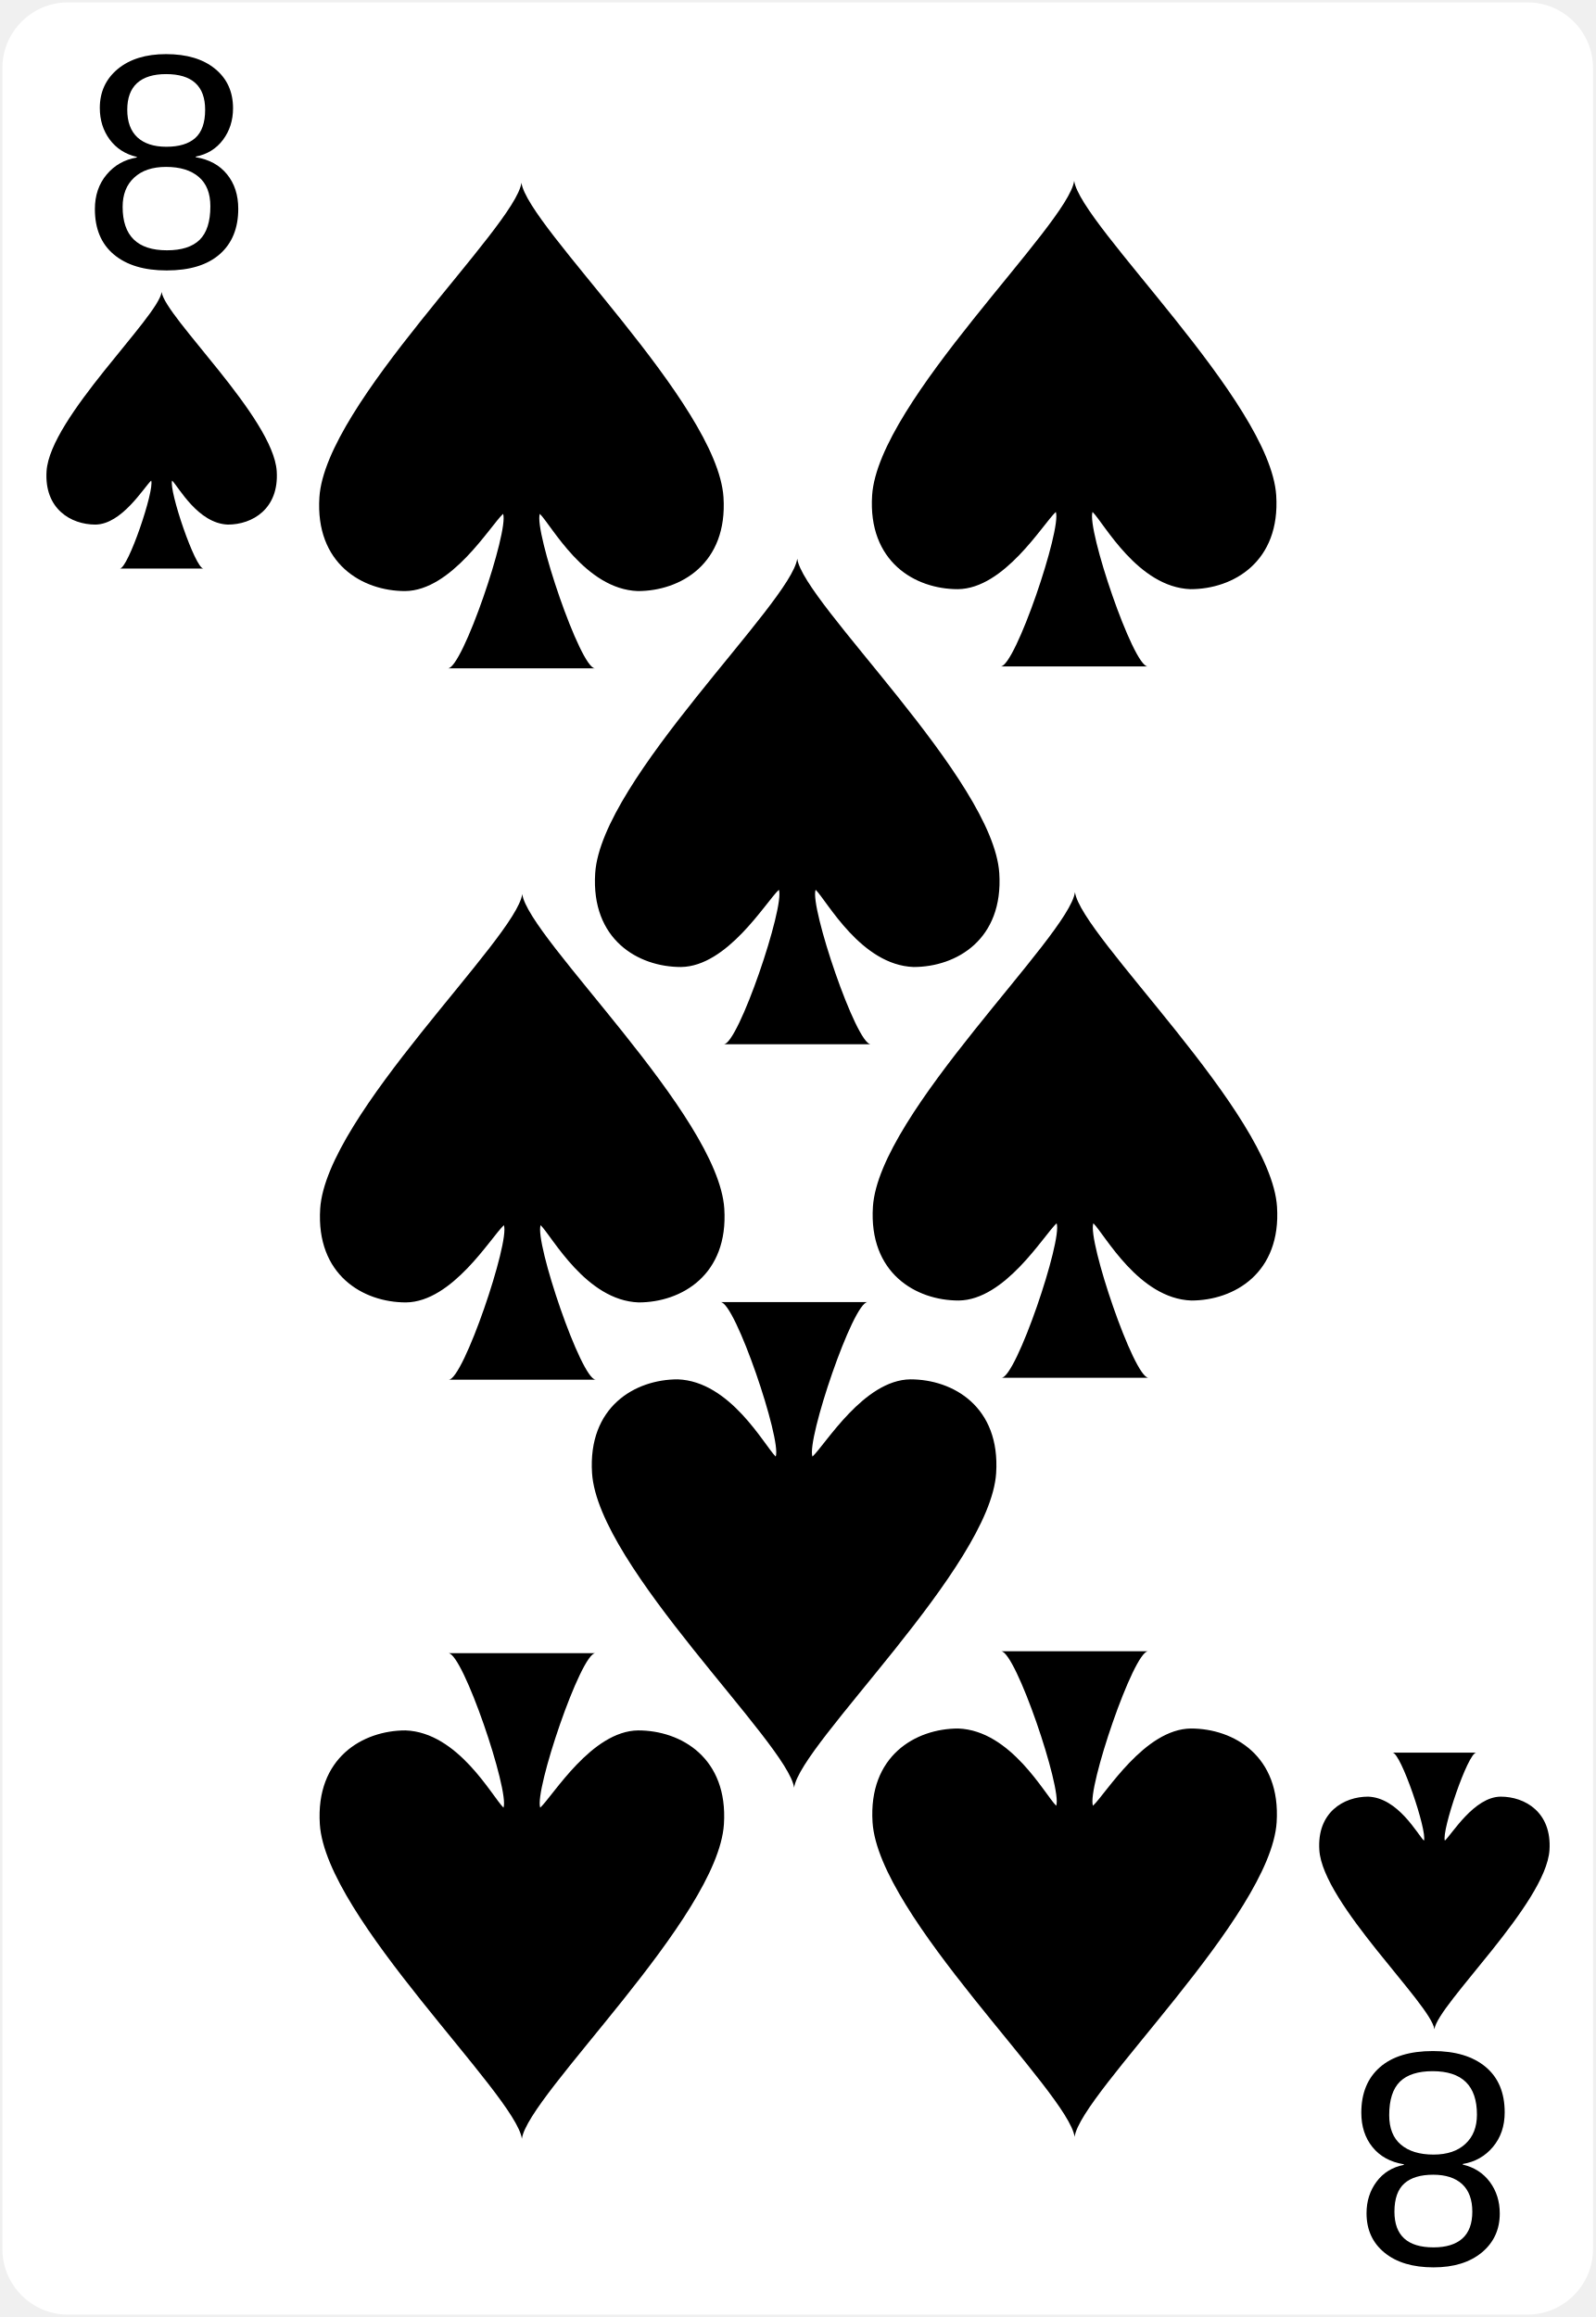
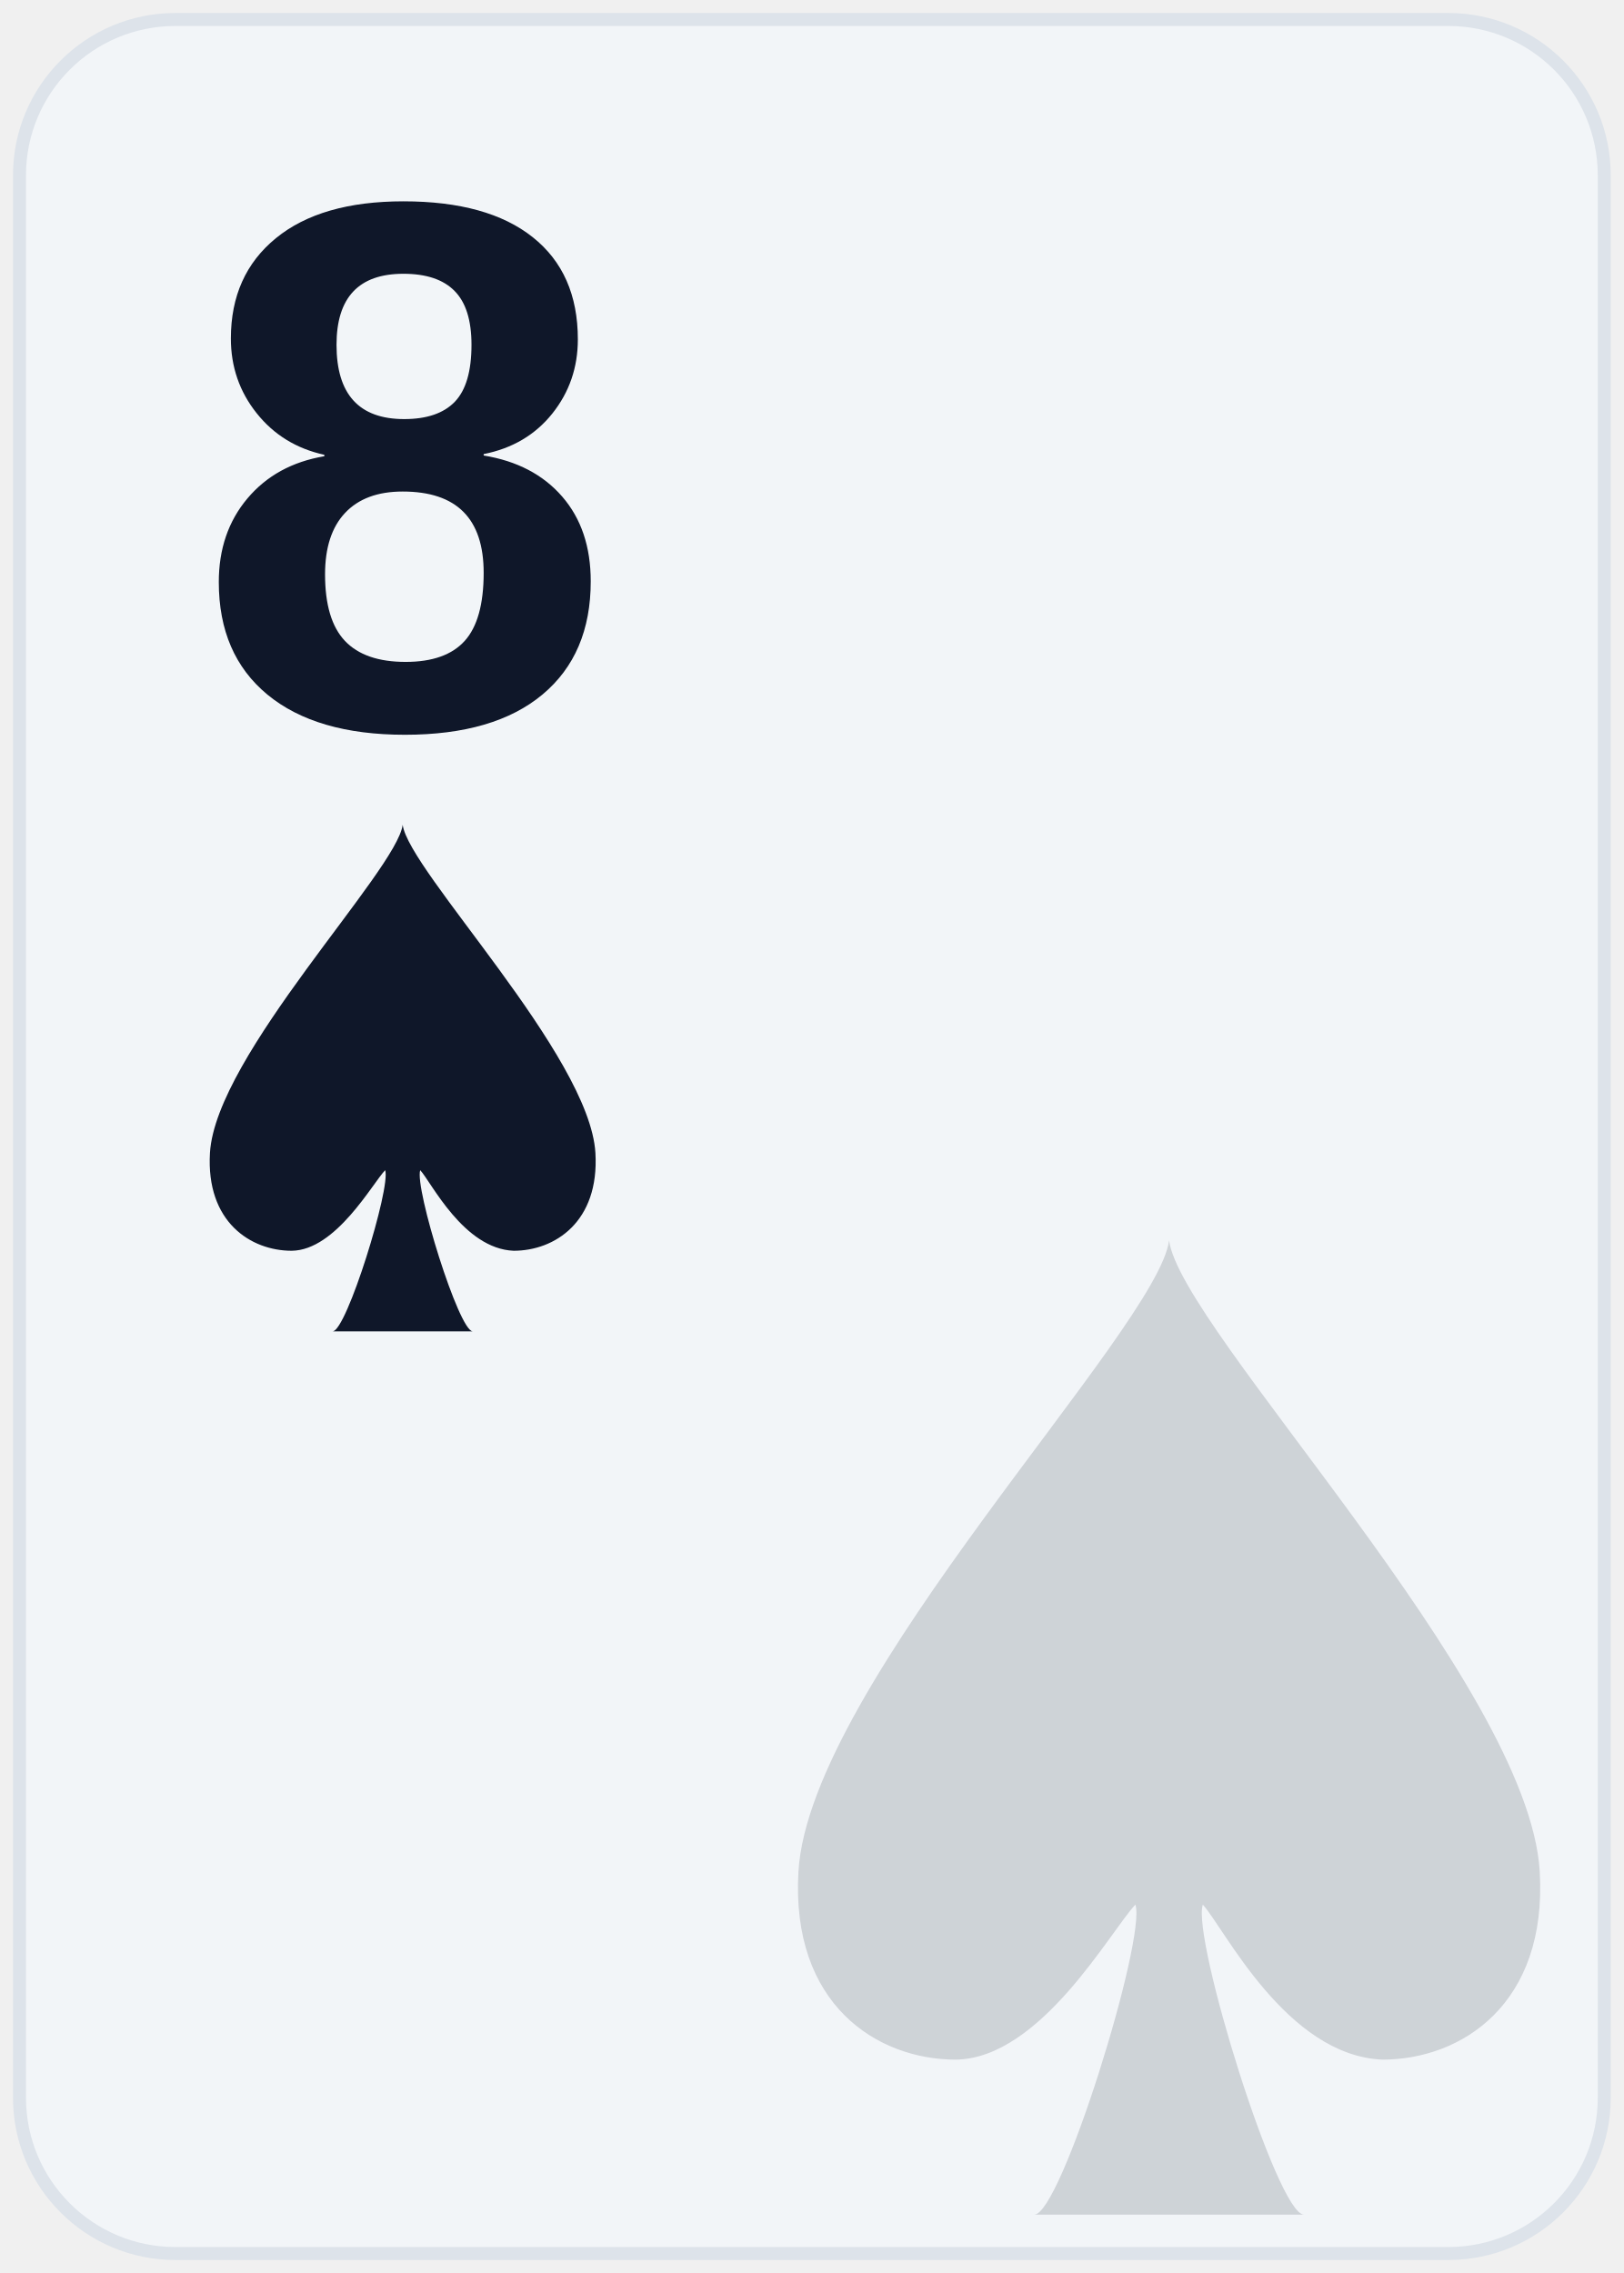
- <svg xmlns="http://www.w3.org/2000/svg" width="167.087pt" height="242.667pt" viewBox="0 0 167.087 242.667" xml:space="preserve" id="svg2" version="1.1">
-   <defs id="defs41" />
-   <g id="Layer_x0020_1" style="fill-rule:nonzero;clip-rule:nonzero;stroke:#000000;stroke-miterlimit:4;">
-     <path style="fill:#FFFFFF;stroke-width:0;" d="M166.837,235.548c0,3.777-3.087,6.869-6.871,6.869H7.111c-3.775,0-6.861-3.092-6.861-6.869V7.12C0.25,3.343,3.336,0.25,7.111,0.25h152.855    c3.784,0,6.871,3.093,6.871,6.87v228.428z" id="path5" />
-     <g style="stroke:none;" id="g7">
-       <g id="g9">
- 				
- 			</g>
-     </g>
-     <g id="g15">
- 			
- 		</g>
-     <g id="g19">
- 			
- 		</g>
-     <g style="stroke:none;" id="g23">
-       <g id="g25">
- 				
- 			</g>
-     </g>
-     <g style="stroke:none;" id="g31">
-       <g id="g33">
- 				
- 			</g>
-     </g>
+ <svg xmlns="http://www.w3.org/2000/svg" width="250" height="350" viewBox="0 0 250 350">
+   <defs>
+     <clipPath id="cc_8S">
+       <rect x="3" y="3" width="244" height="344" rx="24" ry="24" />
+     </clipPath>
+   </defs>
+   <rect x="3" y="3" width="244" height="344" rx="24" ry="24" fill="#f2f5f8" stroke="#dde3ea" stroke-width="2" />
+   <g clip-path="url(#cc_8S)">
+     <path d="M 7.989,3.103 C 7.747,-0.954 0.242,-8.59 0,-10.5 c -0.242,1.909 -7.747,9.545 -7.989,13.603 -0.169,2.868 1.695,4.057 3.39,4.057 1.835,-0.022 3.351,-2.801 3.873,-3.341 0.242,0.716 -1.603,6.682 -2.179,6.682 l 5.811,0 C 2.33,10.501 0.485,4.535 0.727,3.819 1.184,4.315 2.524,7.077 4.601,7.16 6.295,7.159 8.158,5.971 7.989,3.103 z" fill="#0f1729" opacity="0.16" transform="translate(180,266) scale(7.1429) translate(0,0)" />
  </g>
-   <text xml:space="preserve" style="font-size:32px;font-style:normal;font-weight:normal;line-height:125%;letter-spacing:0px;word-spacing:0px;fill:#000000;fill-opacity:1;stroke:none;font-family:Bitstream Vera Sans" x="8.547" y="28.013" id="text3788">
-     <tspan id="tspan3790" x="8.547" y="28.013" style="font-style:normal;font-variant:normal;font-weight:normal;font-stretch:normal;font-family:Arial;-inkscape-font-specification:Arial">8</tspan>
-   </text>
-   <g transform="matrix(1.508595,0,0,1.379325,16.9291,45.0659)" id="layer1-7">
-     <path id="sl" d="M 7.989,3.103 C 7.747,-0.954 0.242,-8.59 0,-10.5 c -0.242,1.909 -7.747,9.545 -7.989,13.603 -0.169,2.868 1.695,4.057 3.39,4.057 1.835,-0.022 3.351,-2.801 3.873,-3.341 0.242,0.716 -1.603,6.682 -2.179,6.682 l 5.811,0 C 2.33,10.501 0.485,4.535 0.727,3.819 1.184,4.315 2.524,7.077 4.601,7.16 6.295,7.159 8.158,5.971 7.989,3.103 z" style="fill:#000000" />
-   </g>
-   <g transform="matrix(2.648679,0,0,2.421718,54.61089,44.566)" id="layer1-7-88">
-     <path id="sl-4" d="M 7.989,3.103 C 7.747,-0.954 0.242,-8.59 0,-10.5 c -0.242,1.909 -7.747,9.545 -7.989,13.603 -0.169,2.868 1.695,4.057 3.39,4.057 1.835,-0.022 3.351,-2.801 3.873,-3.341 0.242,0.716 -1.603,6.682 -2.179,6.682 l 5.811,0 C 2.33,10.501 0.485,4.535 0.727,3.819 1.184,4.315 2.524,7.077 4.601,7.16 6.295,7.159 8.158,5.971 7.989,3.103 z" style="fill:#000000" />
-   </g>
-   <text xml:space="preserve" style="font-size:32px;font-style:normal;font-weight:normal;line-height:125%;letter-spacing:0px;word-spacing:0px;fill:#000000;fill-opacity:1;stroke:none;font-family:Bitstream Vera Sans" x="-158.978" y="-215.124" id="text3788-7" transform="scale(-1,-1)">
-     <tspan id="tspan3790-6" x="-158.978" y="-215.124" style="font-style:normal;font-variant:normal;font-weight:normal;font-stretch:normal;font-family:Arial;-inkscape-font-specification:Arial">8</tspan>
-   </text>
-   <g transform="matrix(-1.508595,0,0,-1.379325,150.2251,198.0441)" id="layer1-7-3">
-     <path id="sl-1" d="M 7.989,3.103 C 7.747,-0.954 0.242,-8.59 0,-10.5 c -0.242,1.909 -7.747,9.545 -7.989,13.603 -0.169,2.868 1.695,4.057 3.39,4.057 1.835,-0.022 3.351,-2.801 3.873,-3.341 0.242,0.716 -1.603,6.682 -2.179,6.682 l 5.811,0 C 2.33,10.501 0.485,4.535 0.727,3.819 1.184,4.315 2.524,7.077 4.601,7.16 6.295,7.159 8.158,5.971 7.989,3.103 z" style="fill:#000000" />
-   </g>
-   <g transform="matrix(-2.648679,0,0,-2.421718,54.65613,198.5713)" id="layer1-7-88-7">
-     <path id="sl-4-5" d="M 7.989,3.103 C 7.747,-0.954 0.242,-8.59 0,-10.5 c -0.242,1.909 -7.747,9.545 -7.989,13.603 -0.169,2.868 1.695,4.057 3.39,4.057 1.835,-0.022 3.351,-2.801 3.873,-3.341 0.242,0.716 -1.603,6.682 -2.179,6.682 l 5.811,0 C 2.33,10.501 0.485,4.535 0.727,3.819 1.184,4.315 2.524,7.077 4.601,7.16 6.295,7.159 8.158,5.971 7.989,3.103 z" style="fill:#000000" />
-   </g>
-   <g transform="matrix(2.648679,0,0,2.421718,54.6947,119.0673)" id="layer1-7-88-6">
-     <path id="sl-4-8" d="M 7.989,3.103 C 7.747,-0.954 0.242,-8.59 0,-10.5 c -0.242,1.909 -7.747,9.545 -7.989,13.603 -0.169,2.868 1.695,4.057 3.39,4.057 1.835,-0.022 3.351,-2.801 3.873,-3.341 0.242,0.716 -1.603,6.682 -2.179,6.682 l 5.811,0 C 2.33,10.501 0.485,4.535 0.727,3.819 1.184,4.315 2.524,7.077 4.601,7.16 6.295,7.159 8.158,5.971 7.989,3.103 z" style="fill:#000000" />
-   </g>
-   <g transform="matrix(2.648679,0,0,2.421718,112.4978,44.36691)" id="layer1-7-88-68">
-     <path id="sl-4-84" d="M 7.989,3.103 C 7.747,-0.954 0.242,-8.59 0,-10.5 c -0.242,1.909 -7.747,9.545 -7.989,13.603 -0.169,2.868 1.695,4.057 3.39,4.057 1.835,-0.022 3.351,-2.801 3.873,-3.341 0.242,0.716 -1.603,6.682 -2.179,6.682 l 5.811,0 C 2.33,10.501 0.485,4.535 0.727,3.819 1.184,4.315 2.524,7.077 4.601,7.16 6.295,7.159 8.158,5.971 7.989,3.103 z" style="fill:#000000" />
-   </g>
-   <g transform="matrix(-2.648679,0,0,-2.421718,112.543,198.3722)" id="layer1-7-88-7-3">
-     <path id="sl-4-5-1" d="M 7.989,3.103 C 7.747,-0.954 0.242,-8.59 0,-10.5 c -0.242,1.909 -7.747,9.545 -7.989,13.603 -0.169,2.868 1.695,4.057 3.39,4.057 1.835,-0.022 3.351,-2.801 3.873,-3.341 0.242,0.716 -1.603,6.682 -2.179,6.682 l 5.811,0 C 2.33,10.501 0.485,4.535 0.727,3.819 1.184,4.315 2.524,7.077 4.601,7.16 6.295,7.159 8.158,5.971 7.989,3.103 z" style="fill:#000000" />
-   </g>
-   <g transform="matrix(2.648679,0,0,2.421718,112.5816,118.8682)" id="layer1-7-88-6-4">
-     <path id="sl-4-8-9" d="M 7.989,3.103 C 7.747,-0.954 0.242,-8.59 0,-10.5 c -0.242,1.909 -7.747,9.545 -7.989,13.603 -0.169,2.868 1.695,4.057 3.39,4.057 1.835,-0.022 3.351,-2.801 3.873,-3.341 0.242,0.716 -1.603,6.682 -2.179,6.682 l 5.811,0 C 2.33,10.501 0.485,4.535 0.727,3.819 1.184,4.315 2.524,7.077 4.601,7.16 6.295,7.159 8.158,5.971 7.989,3.103 z" style="fill:#000000" />
-   </g>
-   <g transform="matrix(2.648679,0,0,2.421718,83.4947,83.93795)" id="layer1-7-88-688">
-     <path id="sl-4-4" d="M 7.989,3.103 C 7.747,-0.954 0.242,-8.59 0,-10.5 c -0.242,1.909 -7.747,9.545 -7.989,13.603 -0.169,2.868 1.695,4.057 3.39,4.057 1.835,-0.022 3.351,-2.801 3.873,-3.341 0.242,0.716 -1.603,6.682 -2.179,6.682 l 5.811,0 C 2.33,10.501 0.485,4.535 0.727,3.819 1.184,4.315 2.524,7.077 4.601,7.16 6.295,7.159 8.158,5.971 7.989,3.103 z" style="fill:#000000" />
-   </g>
-   <g transform="matrix(-2.648679,0,0,-2.421718,83.16599,161.8032)" id="layer1-7-88-688-6">
-     <path id="sl-4-4-8" d="M 7.989,3.103 C 7.747,-0.954 0.242,-8.59 0,-10.5 c -0.242,1.909 -7.747,9.545 -7.989,13.603 -0.169,2.868 1.695,4.057 3.39,4.057 1.835,-0.022 3.351,-2.801 3.873,-3.341 0.242,0.716 -1.603,6.682 -2.179,6.682 l 5.811,0 C 2.33,10.501 0.485,4.535 0.727,3.819 1.184,4.315 2.524,7.077 4.601,7.16 6.295,7.159 8.158,5.971 7.989,3.103 z" style="fill:#000000" />
-   </g>
+   <text x="30" y="112" text-anchor="start" font-family="'Space Grotesk', Arial, sans-serif" font-weight="700" font-size="116" letter-spacing="0" fill="#0f1729">8</text>
+   <path d="M 7.989,3.103 C 7.747,-0.954 0.242,-8.59 0,-10.5 c -0.242,1.909 -7.747,9.545 -7.989,13.603 -0.169,2.868 1.695,4.057 3.39,4.057 1.835,-0.022 3.351,-2.801 3.873,-3.341 0.242,0.716 -1.603,6.682 -2.179,6.682 l 5.811,0 C 2.33,10.501 0.485,4.535 0.727,3.819 1.184,4.315 2.524,7.077 4.601,7.16 6.295,7.159 8.158,5.971 7.989,3.103 z" fill="#0f1729" transform="translate(62,166) scale(3.7143) translate(0,0)" />
</svg>
